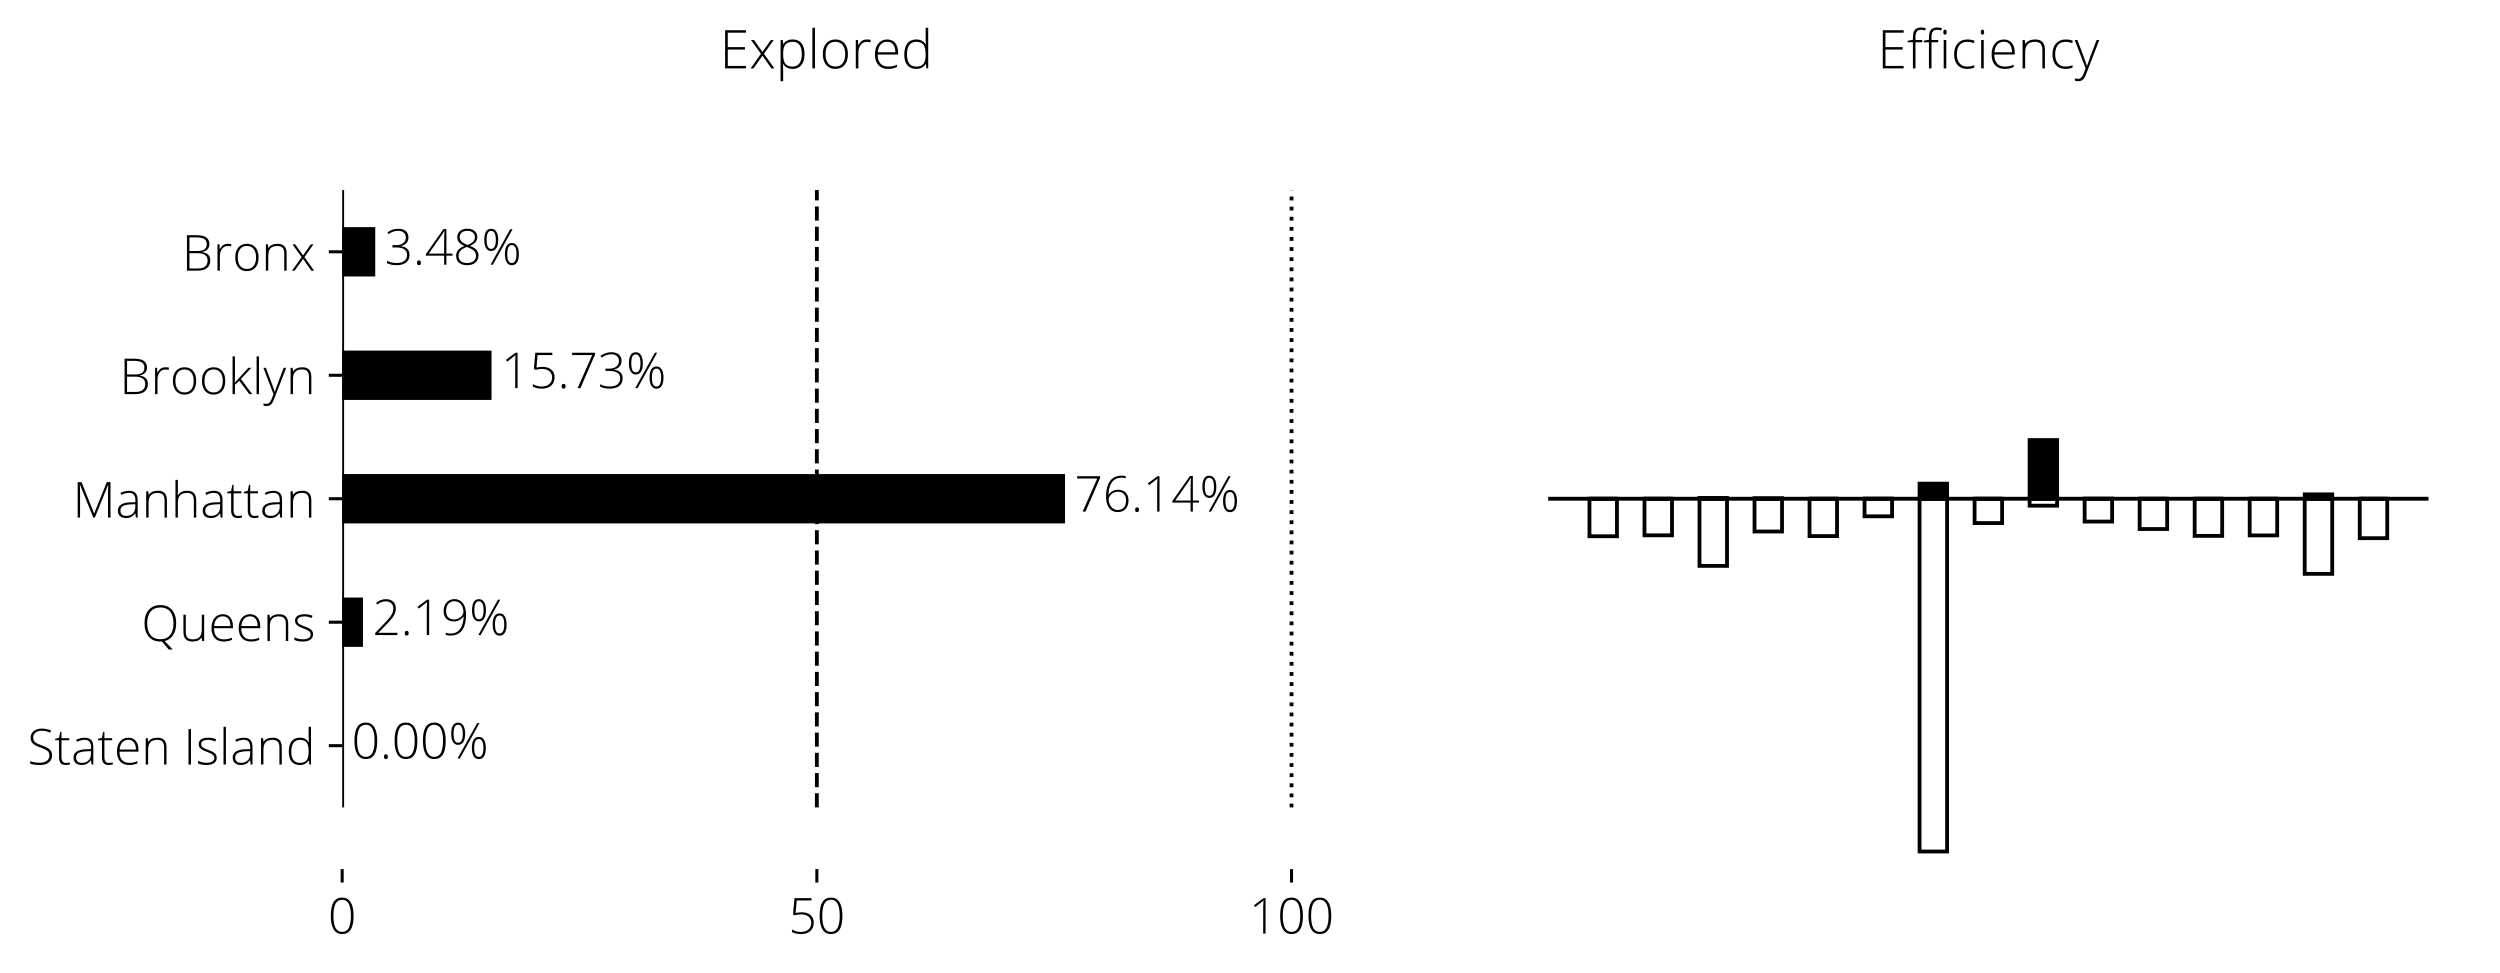
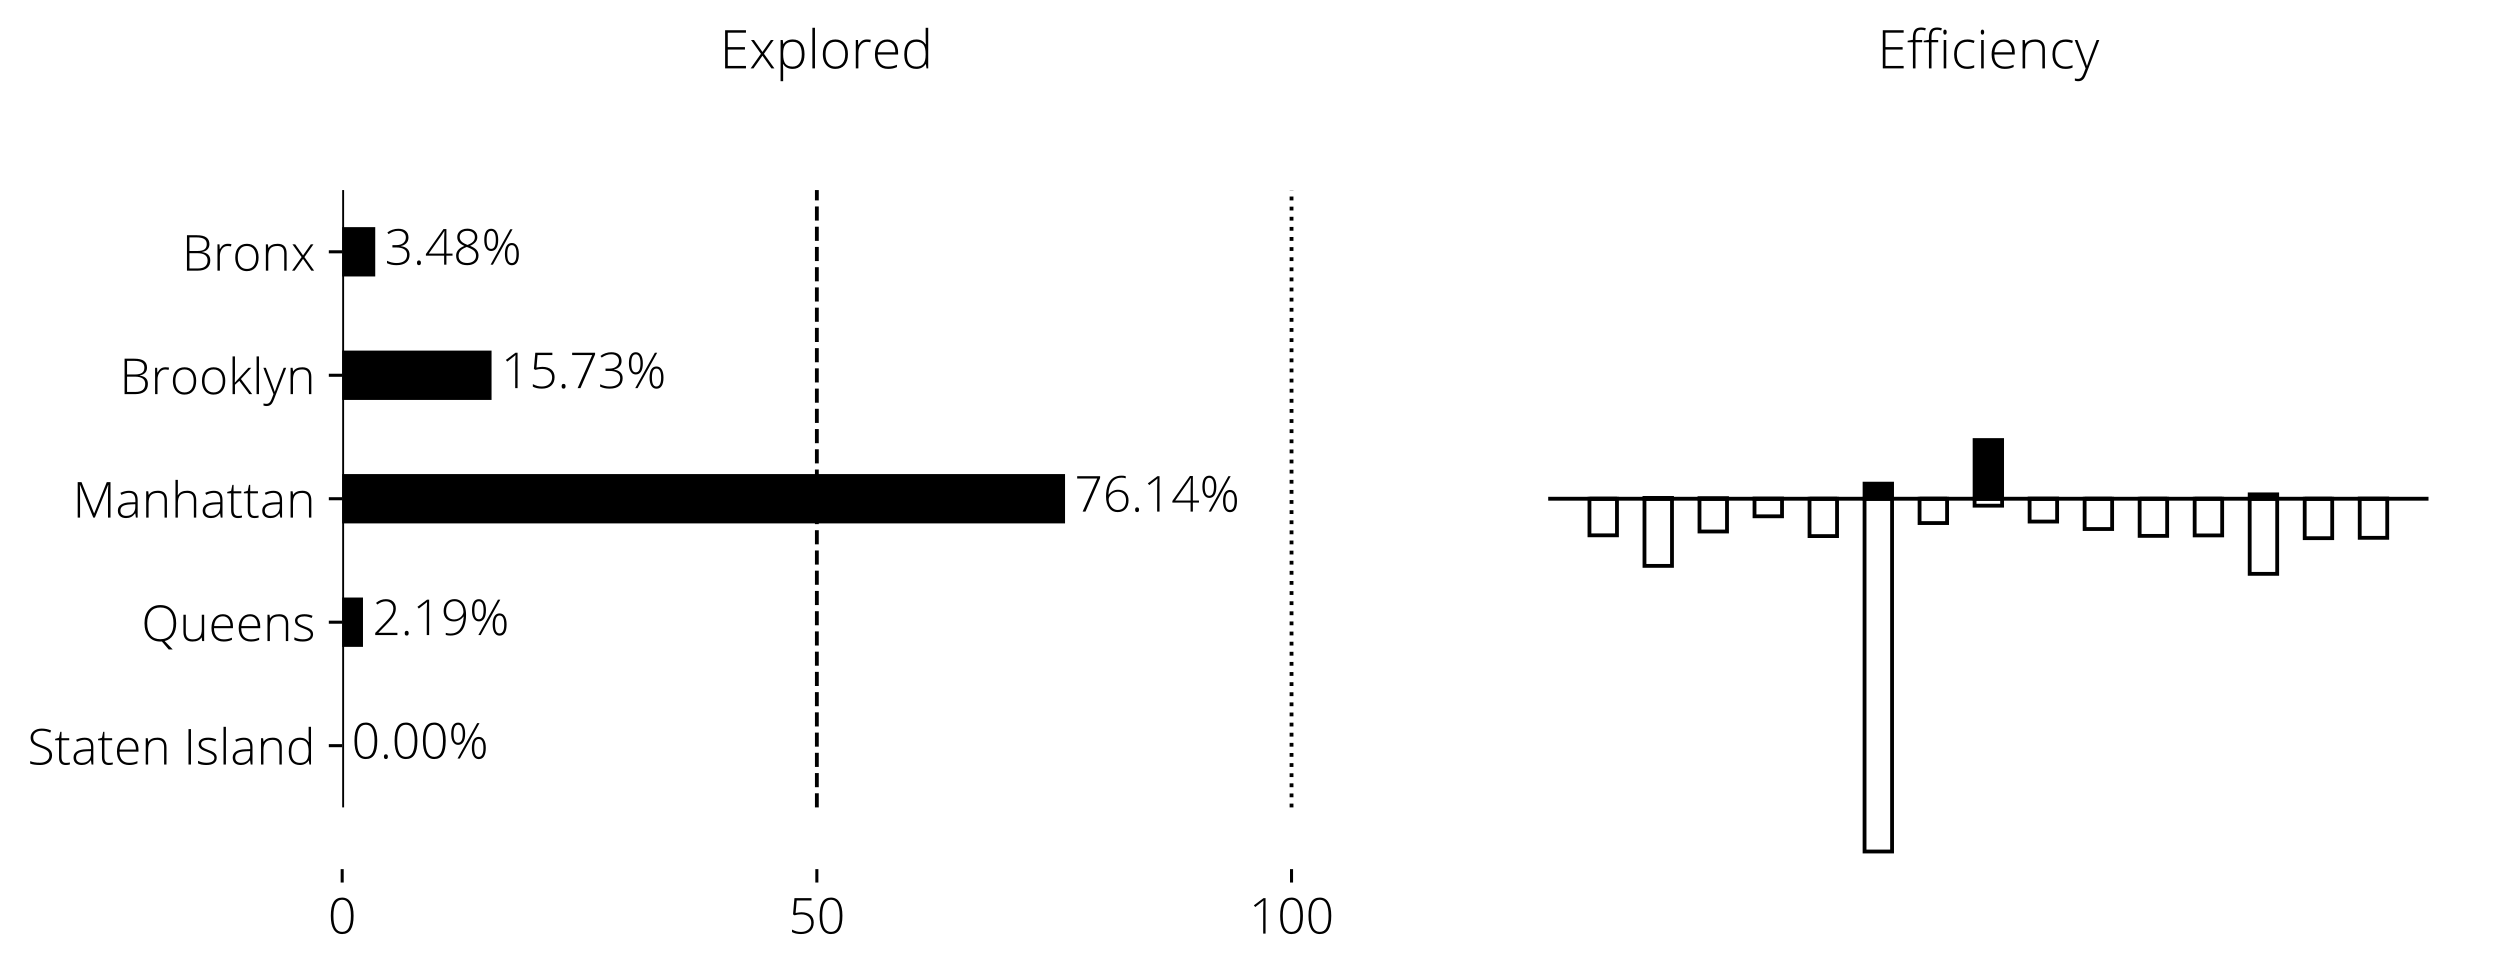
<svg xmlns="http://www.w3.org/2000/svg" xmlns:xlink="http://www.w3.org/1999/xlink" width="654.828pt" height="254.856pt" viewBox="0 0 654.828 254.856" version="1.1">
  <defs>
    <style type="text/css">*{stroke-linejoin: round; stroke-linecap: butt}</style>
  </defs>
  <g id="figure_1">
    <g id="patch_1">
      <path d="M 0 254.856  L 654.828 254.856  L 654.828 0  L 0 0  z " style="fill: #ffffff" />
    </g>
    <g id="axes_1">
      <g id="patch_2">
        <path d="M 89.628 227.654  L 343.265 227.654  L 343.265 33.614  L 89.628 33.614  L 89.628 227.654  z " style="fill: none" />
      </g>
      <g id="patch_3">
-         <path d="M 89.628 201.782  L 89.628 201.782  L 89.628 188.846  L 89.628 188.846  z " clip-path="url(#pdd2a0e13ee)" />
+         <path d="M 89.628 201.782  L 89.628 201.782  L 89.628 188.846  L 89.628 188.846  z " clip-path="url(#pf5f716c4a9)" />
      </g>
      <g id="patch_4">
-         <path d="M 89.628 169.442  L 95.077 169.442  L 95.077 156.506  L 89.628 156.506  z " clip-path="url(#pdd2a0e13ee)" />
+         <path d="M 89.628 169.442  L 95.077 169.442  L 95.077 156.506  L 89.628 156.506  z " clip-path="url(#pf5f716c4a9)" />
      </g>
      <g id="patch_5">
-         <path d="M 89.628 137.102  L 278.967 137.102  L 278.967 124.166  L 89.628 124.166  z " clip-path="url(#pdd2a0e13ee)" />
+         <path d="M 89.628 137.102  L 278.967 137.102  L 278.967 124.166  L 89.628 124.166  z " clip-path="url(#pf5f716c4a9)" />
      </g>
      <g id="patch_6">
-         <path d="M 89.628 104.762  L 128.753 104.762  L 128.753 91.826  L 89.628 91.826  z " clip-path="url(#pdd2a0e13ee)" />
+         <path d="M 89.628 104.762  L 128.753 104.762  L 128.753 91.826  L 89.628 91.826  z " clip-path="url(#pf5f716c4a9)" />
      </g>
      <g id="patch_7">
-         <path d="M 89.628 72.422  L 98.287 72.422  L 98.287 59.486  L 89.628 59.486  z " clip-path="url(#pdd2a0e13ee)" />
+         <path d="M 89.628 72.422  L 98.287 72.422  L 98.287 59.486  L 89.628 59.486  z " clip-path="url(#pf5f716c4a9)" />
      </g>
      <g id="matplotlib.axis_1">
        <g id="xtick_1">
          <g id="line2d_1">
            <defs>
-               <path id="m242993a0f2" d="M 0 0  L 0 3.5  " style="stroke: #000000; stroke-width: 0.8" />
+               <path id="md95abdd6ec" d="M 0 0  L 0 3.5  " style="stroke: #000000; stroke-width: 0.8" />
            </defs>
            <g>
-               <use xlink:href="#m242993a0f2" x="89.628" y="227.654" style="stroke: #000000; stroke-width: 0.8" />
+               <use xlink:href="#md95abdd6ec" x="89.628" y="227.654" style="stroke: #000000; stroke-width: 0.8" />
            </g>
          </g>
          <g id="text_1">
            <g transform="translate(85.91836 244.5322) scale(0.13 -0.13)">
              <defs>
                <path id="OpenSans-Light-30" d="M 3297 2297  Q 3297 1094 2930 515  Q 2563 -63 1819 -63  Q 1103 -63 731 532  Q 359 1128 359 2297  Q 359 3491 720 4066  Q 1081 4641 1819 4641  Q 2541 4641 2919 4045  Q 3297 3450 3297 2297  z M 697 2297  Q 697 1234 975 726  Q 1253 219 1819 219  Q 2409 219 2679 744  Q 2950 1269 2950 2297  Q 2950 3309 2679 3834  Q 2409 4359 1819 4359  Q 1228 4359 962 3834  Q 697 3309 697 2297  z " transform="scale(0.015625)" />
              </defs>
              <use xlink:href="#OpenSans-Light-30" />
            </g>
          </g>
        </g>
        <g id="xtick_2">
          <g id="line2d_2">
            <g>
-               <use xlink:href="#m242993a0f2" x="213.96" y="227.654" style="stroke: #000000; stroke-width: 0.8" />
+               <use xlink:href="#md95abdd6ec" x="213.96" y="227.654" style="stroke: #000000; stroke-width: 0.8" />
            </g>
          </g>
          <g id="text_2">
            <g transform="translate(206.5398 244.5322) scale(0.13 -0.13)">
              <defs>
                <path id="OpenSans-Light-35" d="M 1678 2747  Q 2409 2747 2829 2394  Q 3250 2041 3250 1422  Q 3250 719 2812 328  Q 2375 -63 1606 -63  Q 1266 -63 959 4  Q 653 72 447 197  L 447 519  Q 784 347 1046 280  Q 1309 213 1606 213  Q 2206 213 2568 530  Q 2931 847 2931 1388  Q 2931 1897 2578 2187  Q 2225 2478 1619 2478  Q 1213 2478 769 2356  L 581 2478  L 763 4569  L 2963 4569  L 2963 4269  L 1056 4269  L 916 2656  Q 1403 2747 1678 2747  z " transform="scale(0.015625)" />
              </defs>
              <use xlink:href="#OpenSans-Light-35" />
              <use xlink:href="#OpenSans-Light-30" x="57.08" />
            </g>
          </g>
        </g>
        <g id="xtick_3">
          <g id="line2d_3">
            <g>
-               <use xlink:href="#m242993a0f2" x="338.292" y="227.654" style="stroke: #000000; stroke-width: 0.8" />
+               <use xlink:href="#md95abdd6ec" x="338.292" y="227.654" style="stroke: #000000; stroke-width: 0.8" />
            </g>
          </g>
          <g id="text_3">
            <g transform="translate(327.1613 244.5322) scale(0.13 -0.13)">
              <defs>
                <path id="OpenSans-Light-31" d="M 2131 0  L 1825 0  L 1825 3328  Q 1825 3781 1863 4269  Q 1816 4222 1766 4178  Q 1716 4134 800 3419  L 622 3641  L 1863 4569  L 2131 4569  L 2131 0  z " transform="scale(0.015625)" />
              </defs>
              <use xlink:href="#OpenSans-Light-31" />
              <use xlink:href="#OpenSans-Light-30" x="57.08" />
              <use xlink:href="#OpenSans-Light-30" x="114.16" />
            </g>
          </g>
        </g>
      </g>
      <g id="matplotlib.axis_2">
        <g id="ytick_1">
          <g id="line2d_4">
            <defs>
-               <path id="m51219af7b9" d="M 0 0  L -3.5 0  " style="stroke: #000000; stroke-width: 0.8" />
+               <path id="m8e9999bc84" d="M 0 0  L -3.5 0  " style="stroke: #000000; stroke-width: 0.8" />
            </defs>
            <g>
-               <use xlink:href="#m51219af7b9" x="89.628" y="195.314" style="stroke: #000000; stroke-width: 0.8" />
+               <use xlink:href="#m8e9999bc84" x="89.628" y="195.314" style="stroke: #000000; stroke-width: 0.8" />
            </g>
          </g>
          <g id="text_4">
            <g transform="translate(7.2 200.2532) scale(0.13 -0.13)">
              <defs>
                <path id="OpenSans-Light-53" d="M 3169 1178  Q 3169 606 2748 271  Q 2328 -63 1631 -63  Q 794 -63 347 122  L 347 441  Q 841 231 1606 231  Q 2169 231 2498 489  Q 2828 747 2828 1166  Q 2828 1425 2718 1595  Q 2609 1766 2362 1906  Q 2116 2047 1638 2209  Q 938 2450 670 2729  Q 403 3009 403 3475  Q 403 3988 804 4311  Q 1206 4634 1838 4634  Q 2481 4634 3047 4391  L 2931 4116  Q 2363 4353 1844 4353  Q 1338 4353 1038 4118  Q 738 3884 738 3481  Q 738 3228 830 3065  Q 922 2903 1131 2773  Q 1341 2644 1850 2463  Q 2384 2278 2653 2104  Q 2922 1931 3045 1711  Q 3169 1491 3169 1178  z " transform="scale(0.015625)" />
                <path id="OpenSans-Light-74" d="M 1466 213  Q 1759 213 1978 263  L 1978 13  Q 1753 -63 1459 -63  Q 1009 -63 795 178  Q 581 419 581 934  L 581 3128  L 78 3128  L 78 3309  L 581 3450  L 738 4219  L 897 4219  L 897 3397  L 1894 3397  L 1894 3128  L 897 3128  L 897 978  Q 897 588 1034 400  Q 1172 213 1466 213  z " transform="scale(0.015625)" />
                <path id="OpenSans-Light-61" d="M 2631 0  L 2553 538  L 2528 538  Q 2272 209 2001 73  Q 1731 -63 1363 -63  Q 863 -63 584 193  Q 306 450 306 903  Q 306 1400 720 1675  Q 1134 1950 1919 1966  L 2566 1984  L 2566 2209  Q 2566 2694 2369 2941  Q 2172 3188 1734 3188  Q 1263 3188 756 2925  L 641 3194  Q 1200 3456 1747 3456  Q 2306 3456 2582 3165  Q 2859 2875 2859 2259  L 2859 0  L 2631 0  z M 1381 219  Q 1925 219 2239 530  Q 2553 841 2553 1394  L 2553 1728  L 1959 1703  Q 1244 1669 939 1480  Q 634 1291 634 891  Q 634 572 829 395  Q 1025 219 1381 219  z " transform="scale(0.015625)" />
                <path id="OpenSans-Light-65" d="M 1941 -63  Q 1200 -63 786 393  Q 372 850 372 1672  Q 372 2484 772 2973  Q 1172 3463 1850 3463  Q 2450 3463 2797 3044  Q 3144 2625 3144 1906  L 3144 1656  L 697 1656  Q 703 956 1023 587  Q 1344 219 1941 219  Q 2231 219 2451 259  Q 2672 300 3009 434  L 3009 153  Q 2722 28 2478 -17  Q 2234 -63 1941 -63  z M 1850 3188  Q 1359 3188 1062 2864  Q 766 2541 716 1931  L 2816 1931  Q 2816 2522 2559 2855  Q 2303 3188 1850 3188  z " transform="scale(0.015625)" />
                <path id="OpenSans-Light-6e" d="M 2938 0  L 2938 2203  Q 2938 2716 2722 2948  Q 2506 3181 2053 3181  Q 1444 3181 1161 2873  Q 878 2566 878 1875  L 878 0  L 569 0  L 569 3397  L 831 3397  L 891 2931  L 909 2931  Q 1241 3463 2088 3463  Q 3244 3463 3244 2222  L 3244 0  L 2938 0  z " transform="scale(0.015625)" />
                <path id="OpenSans-Light-20" transform="scale(0.015625)" />
                <path id="OpenSans-Light-49" d="M 647 0  L 647 4569  L 966 4569  L 966 0  L 647 0  z " transform="scale(0.015625)" />
                <path id="OpenSans-Light-73" d="M 2675 884  Q 2675 428 2328 182  Q 1981 -63 1344 -63  Q 663 -63 263 147  L 263 481  Q 775 225 1344 225  Q 1847 225 2108 392  Q 2369 559 2369 838  Q 2369 1094 2161 1269  Q 1953 1444 1478 1613  Q 969 1797 762 1930  Q 556 2063 451 2230  Q 347 2397 347 2638  Q 347 3019 667 3241  Q 988 3463 1563 3463  Q 2113 3463 2606 3256  L 2491 2975  Q 1991 3181 1563 3181  Q 1147 3181 903 3043  Q 659 2906 659 2663  Q 659 2397 848 2237  Q 1038 2078 1588 1881  Q 2047 1716 2256 1583  Q 2466 1450 2570 1281  Q 2675 1113 2675 884  z " transform="scale(0.015625)" />
                <path id="OpenSans-Light-6c" d="M 878 0  L 569 0  L 569 4863  L 878 4863  L 878 0  z " transform="scale(0.015625)" />
                <path id="OpenSans-Light-64" d="M 1813 3463  Q 2181 3463 2450 3328  Q 2719 3194 2931 2869  L 2950 2869  Q 2931 3263 2931 3641  L 2931 4863  L 3238 4863  L 3238 0  L 3034 0  L 2956 519  L 2931 519  Q 2544 -63 1819 -63  Q 1116 -63 744 375  Q 372 813 372 1650  Q 372 2531 740 2997  Q 1109 3463 1813 3463  z M 1813 3181  Q 1256 3181 976 2790  Q 697 2400 697 1656  Q 697 213 1819 213  Q 2394 213 2662 547  Q 2931 881 2931 1650  L 2931 1703  Q 2931 2491 2667 2836  Q 2403 3181 1813 3181  z " transform="scale(0.015625)" />
              </defs>
              <use xlink:href="#OpenSans-Light-53" />
              <use xlink:href="#OpenSans-Light-74" x="54.492" />
              <use xlink:href="#OpenSans-Light-61" x="87.988" />
              <use xlink:href="#OpenSans-Light-74" x="140.967" />
              <use xlink:href="#OpenSans-Light-65" x="174.463" />
              <use xlink:href="#OpenSans-Light-6e" x="229.346" />
              <use xlink:href="#OpenSans-Light-20" x="288.33" />
              <use xlink:href="#OpenSans-Light-49" x="314.307" />
              <use xlink:href="#OpenSans-Light-73" x="339.502" />
              <use xlink:href="#OpenSans-Light-6c" x="386.084" />
              <use xlink:href="#OpenSans-Light-61" x="408.691" />
              <use xlink:href="#OpenSans-Light-6e" x="461.67" />
              <use xlink:href="#OpenSans-Light-64" x="520.654" />
            </g>
          </g>
        </g>
        <g id="ytick_2">
          <g id="line2d_5">
            <g>
-               <use xlink:href="#m51219af7b9" x="89.628" y="162.974" style="stroke: #000000; stroke-width: 0.8" />
+               <use xlink:href="#m8e9999bc84" x="89.628" y="162.974" style="stroke: #000000; stroke-width: 0.8" />
            </g>
          </g>
          <g id="text_5">
            <g transform="translate(37.03094 167.9132) scale(0.13 -0.13)">
              <defs>
                <path id="OpenSans-Light-51" d="M 4488 2291  Q 4488 1372 4094 770  Q 3700 169 3003 0  L 4044 -1088  L 3525 -1088  L 2644 -56  L 2541 -63  L 2444 -63  Q 1491 -63 947 570  Q 403 1203 403 2297  Q 403 3388 951 4014  Q 1500 4641 2450 4641  Q 3406 4641 3947 4011  Q 4488 3381 4488 2291  z M 750 2291  Q 750 1309 1187 773  Q 1625 238 2444 238  Q 3269 238 3705 769  Q 4141 1300 4141 2291  Q 4141 3278 3705 3804  Q 3269 4331 2450 4331  Q 1634 4331 1192 3800  Q 750 3269 750 2291  z " transform="scale(0.015625)" />
                <path id="OpenSans-Light-75" d="M 838 3397  L 838 1197  Q 838 684 1053 451  Q 1269 219 1722 219  Q 2328 219 2614 525  Q 2900 831 2900 1522  L 2900 3397  L 3206 3397  L 3206 0  L 2944 0  L 2888 469  L 2869 469  Q 2538 -63 1691 -63  Q 531 -63 531 1178  L 531 3397  L 838 3397  z " transform="scale(0.015625)" />
              </defs>
              <use xlink:href="#OpenSans-Light-51" />
              <use xlink:href="#OpenSans-Light-75" x="76.416" />
              <use xlink:href="#OpenSans-Light-65" x="135.4" />
              <use xlink:href="#OpenSans-Light-65" x="190.283" />
              <use xlink:href="#OpenSans-Light-6e" x="245.166" />
              <use xlink:href="#OpenSans-Light-73" x="304.15" />
            </g>
          </g>
        </g>
        <g id="ytick_3">
          <g id="line2d_6">
            <g>
-               <use xlink:href="#m51219af7b9" x="89.628" y="130.634" style="stroke: #000000; stroke-width: 0.8" />
+               <use xlink:href="#m8e9999bc84" x="89.628" y="130.634" style="stroke: #000000; stroke-width: 0.8" />
            </g>
          </g>
          <g id="text_6">
            <g transform="translate(19.03406 135.5732) scale(0.13 -0.13)">
              <defs>
                <path id="OpenSans-Light-4d" d="M 2656 0  L 953 4219  L 928 4219  Q 953 3831 953 3425  L 953 0  L 647 0  L 647 4569  L 1141 4569  L 2759 550  L 2778 550  L 4397 4569  L 4878 4569  L 4878 0  L 4556 0  L 4556 3463  Q 4556 3825 4594 4213  L 4569 4213  L 2859 0  L 2656 0  z " transform="scale(0.015625)" />
                <path id="OpenSans-Light-68" d="M 2938 0  L 2938 2203  Q 2938 2716 2722 2948  Q 2506 3181 2053 3181  Q 1444 3181 1161 2873  Q 878 2566 878 1875  L 878 0  L 569 0  L 569 4863  L 878 4863  L 878 3316  L 863 2881  L 884 2881  Q 1075 3188 1365 3325  Q 1656 3463 2088 3463  Q 3244 3463 3244 2222  L 3244 0  L 2938 0  z " transform="scale(0.015625)" />
              </defs>
              <use xlink:href="#OpenSans-Light-4d" />
              <use xlink:href="#OpenSans-Light-61" x="86.279" />
              <use xlink:href="#OpenSans-Light-6e" x="139.258" />
              <use xlink:href="#OpenSans-Light-68" x="198.242" />
              <use xlink:href="#OpenSans-Light-61" x="257.227" />
              <use xlink:href="#OpenSans-Light-74" x="310.205" />
              <use xlink:href="#OpenSans-Light-74" x="343.701" />
              <use xlink:href="#OpenSans-Light-61" x="377.197" />
              <use xlink:href="#OpenSans-Light-6e" x="430.176" />
            </g>
          </g>
        </g>
        <g id="ytick_4">
          <g id="line2d_7">
            <g>
-               <use xlink:href="#m51219af7b9" x="89.628" y="98.294" style="stroke: #000000; stroke-width: 0.8" />
+               <use xlink:href="#m8e9999bc84" x="89.628" y="98.294" style="stroke: #000000; stroke-width: 0.8" />
            </g>
          </g>
          <g id="text_7">
            <g transform="translate(31.31703 103.2332) scale(0.13 -0.13)">
              <defs>
                <path id="OpenSans-Light-42" d="M 647 4569  L 1900 4569  Q 2747 4569 3144 4281  Q 3541 3994 3541 3413  Q 3541 3016 3298 2752  Q 3056 2488 2591 2413  L 2591 2394  Q 3138 2313 3395 2048  Q 3653 1784 3653 1313  Q 3653 681 3234 340  Q 2816 0 2047 0  L 647 0  L 647 4569  z M 966 2534  L 1972 2534  Q 2616 2534 2908 2748  Q 3200 2963 3200 3419  Q 3200 3875 2870 4081  Q 2541 4288 1888 4288  L 966 4288  L 966 2534  z M 966 2253  L 966 281  L 2041 281  Q 3309 281 3309 1313  Q 3309 2253 1972 2253  L 966 2253  z " transform="scale(0.015625)" />
                <path id="OpenSans-Light-72" d="M 1906 3463  Q 2122 3463 2369 3419  L 2309 3122  Q 2097 3175 1869 3175  Q 1434 3175 1156 2806  Q 878 2438 878 1875  L 878 0  L 569 0  L 569 3397  L 831 3397  L 863 2784  L 884 2784  Q 1094 3159 1331 3311  Q 1569 3463 1906 3463  z " transform="scale(0.015625)" />
                <path id="OpenSans-Light-6f" d="M 3378 1703  Q 3378 872 2975 404  Q 2572 -63 1863 -63  Q 1416 -63 1075 153  Q 734 369 553 772  Q 372 1175 372 1703  Q 372 2534 775 2998  Q 1178 3463 1881 3463  Q 2581 3463 2979 2992  Q 3378 2522 3378 1703  z M 697 1703  Q 697 1003 1005 611  Q 1313 219 1875 219  Q 2438 219 2745 611  Q 3053 1003 3053 1703  Q 3053 2406 2742 2793  Q 2431 3181 1869 3181  Q 1306 3181 1001 2795  Q 697 2409 697 1703  z " transform="scale(0.015625)" />
                <path id="OpenSans-Light-6b" d="M 872 1491  L 2606 3397  L 2981 3397  L 1644 1947  L 3097 0  L 2725 0  L 1434 1716  L 878 1209  L 878 0  L 569 0  L 569 4863  L 878 4863  L 878 2425  L 856 1491  L 872 1491  z " transform="scale(0.015625)" />
                <path id="OpenSans-Light-79" d="M 0 3397  L 319 3397  L 1038 1491  Q 1366 613 1453 306  L 1472 306  Q 1603 709 1900 1509  L 2619 3397  L 2938 3397  L 1416 -550  Q 1231 -1031 1106 -1200  Q 981 -1369 814 -1453  Q 647 -1538 409 -1538  Q 231 -1538 13 -1472  L 13 -1203  Q 194 -1253 403 -1253  Q 563 -1253 684 -1178  Q 806 -1103 904 -945  Q 1003 -788 1133 -445  Q 1263 -103 1300 0  L 0 3397  z " transform="scale(0.015625)" />
              </defs>
              <use xlink:href="#OpenSans-Light-42" />
              <use xlink:href="#OpenSans-Light-72" x="62.695" />
              <use xlink:href="#OpenSans-Light-6f" x="101.611" />
              <use xlink:href="#OpenSans-Light-6f" x="160.205" />
              <use xlink:href="#OpenSans-Light-6b" x="218.799" />
              <use xlink:href="#OpenSans-Light-6c" x="267.188" />
              <use xlink:href="#OpenSans-Light-79" x="289.795" />
              <use xlink:href="#OpenSans-Light-6e" x="335.693" />
            </g>
          </g>
        </g>
        <g id="ytick_5">
          <g id="line2d_8">
            <g>
-               <use xlink:href="#m51219af7b9" x="89.628" y="65.954" style="stroke: #000000; stroke-width: 0.8" />
+               <use xlink:href="#m8e9999bc84" x="89.628" y="65.954" style="stroke: #000000; stroke-width: 0.8" />
            </g>
          </g>
          <g id="text_8">
            <g transform="translate(47.65641 70.89317) scale(0.13 -0.13)">
              <defs>
                <path id="OpenSans-Light-78" d="M 1403 1747  L 219 3397  L 575 3397  L 1588 1966  L 2591 3397  L 2931 3397  L 1766 1747  L 3016 0  L 2656 0  L 1588 1516  L 513 0  L 172 0  L 1403 1747  z " transform="scale(0.015625)" />
              </defs>
              <use xlink:href="#OpenSans-Light-42" />
              <use xlink:href="#OpenSans-Light-72" x="62.695" />
              <use xlink:href="#OpenSans-Light-6f" x="101.611" />
              <use xlink:href="#OpenSans-Light-6e" x="160.205" />
              <use xlink:href="#OpenSans-Light-78" x="219.189" />
            </g>
          </g>
        </g>
      </g>
      <g id="LineCollection_1">
-         <path d="M 89.628 211.484  L 89.628 49.784  " clip-path="url(#pdd2a0e13ee)" style="fill: none; stroke: #000000" />
+         <path d="M 89.628 211.484  L 89.628 49.784  " clip-path="url(#pf5f716c4a9)" style="fill: none; stroke: #000000" />
      </g>
      <g id="LineCollection_2">
-         <path d="M 213.96 211.484  L 213.96 49.784  " clip-path="url(#pdd2a0e13ee)" style="fill: none; stroke-dasharray: 3.7,1.6; stroke-dashoffset: 0; stroke: #000000" />
+         <path d="M 213.96 211.484  L 213.96 49.784  " clip-path="url(#pf5f716c4a9)" style="fill: none; stroke-dasharray: 3.7,1.6; stroke-dashoffset: 0; stroke: #000000" />
      </g>
      <g id="LineCollection_3">
-         <path d="M 338.292 211.484  L 338.292 49.784  " clip-path="url(#pdd2a0e13ee)" style="fill: none; stroke-dasharray: 1,1.65; stroke-dashoffset: 0; stroke: #000000" />
+         <path d="M 338.292 211.484  L 338.292 49.784  " clip-path="url(#pf5f716c4a9)" style="fill: none; stroke-dasharray: 1,1.65; stroke-dashoffset: 0; stroke: #000000" />
      </g>
      <g id="text_9">
        <g transform="translate(92.11507 198.6911) scale(0.13 -0.13)">
          <defs>
            <path id="OpenSans-Light-2e" d="M 506 244  Q 506 550 756 550  Q 1013 550 1013 244  Q 1013 -63 756 -63  Q 506 -63 506 244  z " transform="scale(0.015625)" />
            <path id="OpenSans-Light-25" d="M 659 3206  Q 659 2625 800 2333  Q 941 2041 1241 2041  Q 1844 2041 1844 3206  Q 1844 3781 1689 4070  Q 1534 4359 1241 4359  Q 941 4359 800 4070  Q 659 3781 659 3206  z M 2150 3206  Q 2150 2500 1915 2133  Q 1681 1766 1241 1766  Q 825 1766 589 2142  Q 353 2519 353 3206  Q 353 3903 578 4268  Q 803 4634 1241 4634  Q 1675 4634 1912 4257  Q 2150 3881 2150 3206  z M 3322 1369  Q 3322 791 3462 502  Q 3603 213 3903 213  Q 4506 213 4506 1369  Q 4506 2522 3903 2522  Q 3603 2522 3462 2236  Q 3322 1950 3322 1369  z M 4813 1369  Q 4813 663 4581 295  Q 4350 -72 3909 -72  Q 3484 -72 3250 308  Q 3016 688 3016 1369  Q 3016 2072 3245 2434  Q 3475 2797 3909 2797  Q 4338 2797 4575 2422  Q 4813 2047 4813 1369  z M 4000 4569  L 1466 0  L 1166 0  L 3700 4569  L 4000 4569  z " transform="scale(0.015625)" />
          </defs>
          <use xlink:href="#OpenSans-Light-30" />
          <use xlink:href="#OpenSans-Light-2e" x="57.08" />
          <use xlink:href="#OpenSans-Light-30" x="80.859" />
          <use xlink:href="#OpenSans-Light-30" x="137.939" />
          <use xlink:href="#OpenSans-Light-25" x="195.02" />
        </g>
      </g>
      <g id="text_10">
        <g transform="translate(97.5641 166.3511) scale(0.13 -0.13)">
          <defs>
            <path id="OpenSans-Light-32" d="M 3213 0  L 353 0  L 353 275  L 1569 1544  Q 2081 2075 2287 2356  Q 2494 2638 2591 2894  Q 2688 3150 2688 3431  Q 2688 3841 2419 4097  Q 2150 4353 1722 4353  Q 1150 4353 628 3938  L 459 4153  Q 1031 4634 1728 4634  Q 2325 4634 2667 4315  Q 3009 3997 3009 3438  Q 3009 2984 2779 2561  Q 2550 2138 1941 1516  L 769 313  L 769 300  L 3213 300  L 3213 0  z " transform="scale(0.015625)" />
            <path id="OpenSans-Light-39" d="M 3238 2631  Q 3238 1731 3002 1125  Q 2766 519 2314 228  Q 1863 -63 1222 -63  Q 897 -63 622 19  L 622 288  Q 756 244 945 220  Q 1134 197 1234 197  Q 2006 197 2443 755  Q 2881 1313 2931 2381  L 2894 2381  Q 2666 2081 2350 1920  Q 2034 1759 1691 1759  Q 1056 1759 701 2109  Q 347 2459 347 3103  Q 347 3791 736 4216  Q 1125 4641 1747 4641  Q 2197 4641 2534 4405  Q 2872 4169 3055 3712  Q 3238 3256 3238 2631  z M 1747 4366  Q 1253 4366 959 4033  Q 666 3700 666 3122  Q 666 2578 937 2297  Q 1209 2016 1716 2016  Q 2031 2016 2304 2156  Q 2578 2297 2739 2530  Q 2900 2763 2900 3003  Q 2900 3369 2754 3687  Q 2609 4006 2348 4186  Q 2088 4366 1747 4366  z " transform="scale(0.015625)" />
          </defs>
          <use xlink:href="#OpenSans-Light-32" />
          <use xlink:href="#OpenSans-Light-2e" x="57.08" />
          <use xlink:href="#OpenSans-Light-31" x="80.859" />
          <use xlink:href="#OpenSans-Light-39" x="137.939" />
          <use xlink:href="#OpenSans-Light-25" x="195.02" />
        </g>
      </g>
      <g id="text_11">
        <g transform="translate(281.4537 134.0111) scale(0.13 -0.13)">
          <defs>
            <path id="OpenSans-Light-37" d="M 1044 0  L 2925 4269  L 341 4269  L 341 4569  L 3297 4569  L 3297 4341  L 1409 0  L 1044 0  z " transform="scale(0.015625)" />
            <path id="OpenSans-Light-36" d="M 409 1947  Q 409 2838 651 3445  Q 894 4053 1339 4347  Q 1784 4641 2413 4641  Q 2706 4641 2950 4569  L 2950 4294  Q 2722 4378 2400 4378  Q 1628 4378 1198 3822  Q 769 3266 716 2203  L 756 2203  Q 994 2509 1300 2665  Q 1606 2822 1947 2822  Q 2588 2822 2948 2456  Q 3309 2091 3309 1447  Q 3309 747 2929 342  Q 2550 -63 1906 -63  Q 1213 -63 811 467  Q 409 997 409 1947  z M 1906 213  Q 2419 213 2703 534  Q 2988 856 2988 1453  Q 2988 1978 2706 2272  Q 2425 2566 1941 2566  Q 1622 2566 1348 2425  Q 1075 2284 912 2051  Q 750 1819 750 1575  Q 750 1228 904 908  Q 1059 588 1323 400  Q 1588 213 1906 213  z " transform="scale(0.015625)" />
            <path id="OpenSans-Light-34" d="M 3566 1166  L 2778 1166  L 2778 0  L 2484 0  L 2484 1166  L 134 1166  L 134 1375  L 2400 4594  L 2778 4594  L 2778 1434  L 3566 1434  L 3566 1166  z M 2484 1434  L 2484 2741  Q 2484 3684 2528 4325  L 2503 4325  Q 2441 4209 2119 3738  L 506 1434  L 2484 1434  z " transform="scale(0.015625)" />
          </defs>
          <use xlink:href="#OpenSans-Light-37" />
          <use xlink:href="#OpenSans-Light-36" x="57.08" />
          <use xlink:href="#OpenSans-Light-2e" x="114.16" />
          <use xlink:href="#OpenSans-Light-31" x="137.939" />
          <use xlink:href="#OpenSans-Light-34" x="195.02" />
          <use xlink:href="#OpenSans-Light-25" x="252.1" />
        </g>
      </g>
      <g id="text_12">
        <g transform="translate(131.2399 101.6711) scale(0.13 -0.13)">
          <defs>
            <path id="OpenSans-Light-33" d="M 3059 3494  Q 3059 3069 2792 2778  Q 2525 2488 2075 2406  L 2075 2388  Q 2625 2319 2912 2037  Q 3200 1756 3200 1281  Q 3200 641 2764 289  Q 2328 -63 1509 -63  Q 813 -63 294 197  L 294 506  Q 556 369 882 291  Q 1209 213 1497 213  Q 2188 213 2534 492  Q 2881 772 2881 1281  Q 2881 1734 2526 1978  Q 2172 2222 1484 2222  L 991 2222  L 991 2522  L 1491 2522  Q 2059 2522 2392 2792  Q 2725 3063 2725 3525  Q 2725 3906 2454 4136  Q 2184 4366 1747 4366  Q 1406 4366 1125 4270  Q 844 4175 494 3944  L 341 4153  Q 606 4375 981 4504  Q 1356 4634 1741 4634  Q 2372 4634 2715 4336  Q 3059 4038 3059 3494  z " transform="scale(0.015625)" />
          </defs>
          <use xlink:href="#OpenSans-Light-31" />
          <use xlink:href="#OpenSans-Light-35" x="57.08" />
          <use xlink:href="#OpenSans-Light-2e" x="114.16" />
          <use xlink:href="#OpenSans-Light-37" x="137.939" />
          <use xlink:href="#OpenSans-Light-33" x="195.02" />
          <use xlink:href="#OpenSans-Light-25" x="252.1" />
        </g>
      </g>
      <g id="text_13">
        <g transform="translate(100.7736 69.33114) scale(0.13 -0.13)">
          <defs>
            <path id="OpenSans-Light-38" d="M 1819 4647  Q 2400 4647 2754 4350  Q 3109 4053 3109 3547  Q 3109 3197 2889 2928  Q 2669 2659 2175 2431  Q 2775 2184 3019 1890  Q 3263 1597 3263 1178  Q 3263 613 2867 275  Q 2472 -63 1806 -63  Q 1116 -63 747 253  Q 378 569 378 1172  Q 378 1581 637 1890  Q 897 2200 1441 2419  Q 938 2656 731 2920  Q 525 3184 525 3553  Q 525 3881 690 4129  Q 856 4378 1154 4512  Q 1453 4647 1819 4647  z M 697 1125  Q 697 694 989 456  Q 1281 219 1806 219  Q 2319 219 2631 470  Q 2944 722 2944 1153  Q 2944 1541 2698 1783  Q 2453 2025 1753 2291  Q 1178 2069 937 1800  Q 697 1531 697 1125  z M 1813 4366  Q 1372 4366 1105 4148  Q 838 3931 838 3553  Q 838 3334 936 3167  Q 1034 3000 1220 2864  Q 1406 2728 1844 2547  Q 2353 2744 2575 2981  Q 2797 3219 2797 3553  Q 2797 3928 2533 4147  Q 2269 4366 1813 4366  z " transform="scale(0.015625)" />
          </defs>
          <use xlink:href="#OpenSans-Light-33" />
          <use xlink:href="#OpenSans-Light-2e" x="57.08" />
          <use xlink:href="#OpenSans-Light-34" x="80.859" />
          <use xlink:href="#OpenSans-Light-38" x="137.939" />
          <use xlink:href="#OpenSans-Light-25" x="195.02" />
        </g>
      </g>
      <g id="text_14">
        <g transform="translate(188.5144 17.91219) scale(0.14 -0.14)">
          <defs>
            <path id="OpenSans-Light-45" d="M 3144 0  L 647 0  L 647 4569  L 3144 4569  L 3144 4275  L 966 4275  L 966 2547  L 3022 2547  L 3022 2253  L 966 2253  L 966 294  L 3144 294  L 3144 0  z " transform="scale(0.015625)" />
            <path id="OpenSans-Light-70" d="M 2022 -63  Q 1238 -63 878 525  L 856 525  L 866 263  Q 878 31 878 -244  L 878 -1538  L 569 -1538  L 569 3397  L 831 3397  L 891 2913  L 909 2913  Q 1259 3463 2028 3463  Q 2716 3463 3077 3011  Q 3438 2559 3438 1697  Q 3438 859 3058 398  Q 2678 -63 2022 -63  z M 2016 213  Q 2538 213 2823 600  Q 3109 988 3109 1684  Q 3109 3181 2028 3181  Q 1434 3181 1156 2854  Q 878 2528 878 1791  L 878 1691  Q 878 894 1145 553  Q 1413 213 2016 213  z " transform="scale(0.015625)" />
          </defs>
          <use xlink:href="#OpenSans-Light-45" />
          <use xlink:href="#OpenSans-Light-78" x="55.176" />
          <use xlink:href="#OpenSans-Light-70" x="104.98" />
          <use xlink:href="#OpenSans-Light-6c" x="164.502" />
          <use xlink:href="#OpenSans-Light-6f" x="187.109" />
          <use xlink:href="#OpenSans-Light-72" x="245.703" />
          <use xlink:href="#OpenSans-Light-65" x="284.619" />
          <use xlink:href="#OpenSans-Light-64" x="339.502" />
        </g>
      </g>
    </g>
    <g id="axes_2">
      <g id="patch_8">
-         <path d="M 416.329 130.634  L 423.535 130.634  L 423.535 130.634  L 416.329 130.634  z " clip-path="url(#pb6848ab676)" style="stroke: #000000; stroke-linejoin: miter" />
+         <path d="M 416.329 130.634  L 423.535 130.634  L 423.535 130.634  L 416.329 130.634  z " clip-path="url(#p9aef879ba5)" style="stroke: #000000; stroke-linejoin: miter" />
      </g>
      <g id="patch_9">
-         <path d="M 430.741 130.634  L 437.946 130.634  L 437.946 130.634  L 430.741 130.634  z " clip-path="url(#pb6848ab676)" style="stroke: #000000; stroke-linejoin: miter" />
+         <path d="M 430.741 130.634  L 437.946 130.634  L 437.946 130.42  L 430.741 130.42  z " clip-path="url(#p9aef879ba5)" style="stroke: #000000; stroke-linejoin: miter" />
      </g>
      <g id="patch_10">
-         <path d="M 445.152 130.634  L 452.357 130.634  L 452.357 130.42  L 445.152 130.42  z " clip-path="url(#pb6848ab676)" style="stroke: #000000; stroke-linejoin: miter" />
+         <path d="M 445.152 130.634  L 452.357 130.634  L 452.357 130.503  L 445.152 130.503  z " clip-path="url(#p9aef879ba5)" style="stroke: #000000; stroke-linejoin: miter" />
      </g>
      <g id="patch_11">
-         <path d="M 459.563 130.634  L 466.768 130.634  L 466.768 130.503  L 459.563 130.503  z " clip-path="url(#pb6848ab676)" style="stroke: #000000; stroke-linejoin: miter" />
+         <path d="M 459.563 130.634  L 466.768 130.634  L 466.768 130.624  L 459.563 130.624  z " clip-path="url(#p9aef879ba5)" style="stroke: #000000; stroke-linejoin: miter" />
      </g>
      <g id="patch_12">
-         <path d="M 473.974 130.634  L 481.18 130.634  L 481.18 130.634  L 473.974 130.634  z " clip-path="url(#pb6848ab676)" style="stroke: #000000; stroke-linejoin: miter" />
+         <path d="M 473.974 130.634  L 481.18 130.634  L 481.18 130.634  L 473.974 130.634  z " clip-path="url(#p9aef879ba5)" style="stroke: #000000; stroke-linejoin: miter" />
      </g>
      <g id="patch_13">
-         <path d="M 488.385 130.634  L 495.591 130.634  L 495.591 130.624  L 488.385 130.624  z " clip-path="url(#pb6848ab676)" style="stroke: #000000; stroke-linejoin: miter" />
+         <path d="M 488.385 130.634  L 495.591 130.634  L 495.591 126.684  L 488.385 126.684  z " clip-path="url(#p9aef879ba5)" style="stroke: #000000; stroke-linejoin: miter" />
      </g>
      <g id="patch_14">
-         <path d="M 502.796 130.634  L 510.002 130.634  L 510.002 126.684  L 502.796 126.684  z " clip-path="url(#pb6848ab676)" style="stroke: #000000; stroke-linejoin: miter" />
+         <path d="M 502.796 130.634  L 510.002 130.634  L 510.002 130.634  L 502.796 130.634  z " clip-path="url(#p9aef879ba5)" style="stroke: #000000; stroke-linejoin: miter" />
      </g>
      <g id="patch_15">
-         <path d="M 517.207 130.634  L 524.413 130.634  L 524.413 130.634  L 517.207 130.634  z " clip-path="url(#pb6848ab676)" style="stroke: #000000; stroke-linejoin: miter" />
+         <path d="M 517.207 130.634  L 524.413 130.634  L 524.413 115.263  L 517.207 115.263  z " clip-path="url(#p9aef879ba5)" style="stroke: #000000; stroke-linejoin: miter" />
      </g>
      <g id="patch_16">
-         <path d="M 531.619 130.634  L 538.824 130.634  L 538.824 115.263  L 531.619 115.263  z " clip-path="url(#pb6848ab676)" style="stroke: #000000; stroke-linejoin: miter" />
+         <path d="M 531.619 130.634  L 538.824 130.634  L 538.824 130.625  L 531.619 130.625  z " clip-path="url(#p9aef879ba5)" style="stroke: #000000; stroke-linejoin: miter" />
      </g>
      <g id="patch_17">
-         <path d="M 546.03 130.634  L 553.235 130.634  L 553.235 130.625  L 546.03 130.625  z " clip-path="url(#pb6848ab676)" style="stroke: #000000; stroke-linejoin: miter" />
+         <path d="M 546.03 130.634  L 553.235 130.634  L 553.235 130.634  L 546.03 130.634  z " clip-path="url(#p9aef879ba5)" style="stroke: #000000; stroke-linejoin: miter" />
      </g>
      <g id="patch_18">
-         <path d="M 560.441 130.634  L 567.647 130.634  L 567.647 130.634  L 560.441 130.634  z " clip-path="url(#pb6848ab676)" style="stroke: #000000; stroke-linejoin: miter" />
+         <path d="M 560.441 130.634  L 567.647 130.634  L 567.647 130.634  L 560.441 130.634  z " clip-path="url(#p9aef879ba5)" style="stroke: #000000; stroke-linejoin: miter" />
      </g>
      <g id="patch_19">
-         <path d="M 574.852 130.634  L 582.058 130.634  L 582.058 130.634  L 574.852 130.634  z " clip-path="url(#pb6848ab676)" style="stroke: #000000; stroke-linejoin: miter" />
+         <path d="M 574.852 130.634  L 582.058 130.634  L 582.058 130.634  L 574.852 130.634  z " clip-path="url(#p9aef879ba5)" style="stroke: #000000; stroke-linejoin: miter" />
      </g>
      <g id="patch_20">
-         <path d="M 589.263 130.634  L 596.469 130.634  L 596.469 130.634  L 589.263 130.634  z " clip-path="url(#pb6848ab676)" style="stroke: #000000; stroke-linejoin: miter" />
+         <path d="M 589.263 130.634  L 596.469 130.634  L 596.469 129.489  L 589.263 129.489  z " clip-path="url(#p9aef879ba5)" style="stroke: #000000; stroke-linejoin: miter" />
      </g>
      <g id="patch_21">
-         <path d="M 603.674 130.634  L 610.88 130.634  L 610.88 129.489  L 603.674 129.489  z " clip-path="url(#pb6848ab676)" style="stroke: #000000; stroke-linejoin: miter" />
+         <path d="M 603.674 130.634  L 610.88 130.634  L 610.88 130.634  L 603.674 130.634  z " clip-path="url(#p9aef879ba5)" style="stroke: #000000; stroke-linejoin: miter" />
      </g>
      <g id="patch_22">
-         <path d="M 618.086 130.634  L 625.291 130.634  L 625.291 130.634  L 618.086 130.634  z " clip-path="url(#pb6848ab676)" style="stroke: #000000; stroke-linejoin: miter" />
+         <path d="M 618.086 130.634  L 625.291 130.634  L 625.291 130.626  L 618.086 130.626  z " clip-path="url(#p9aef879ba5)" style="stroke: #000000; stroke-linejoin: miter" />
      </g>
      <g id="patch_23">
-         <path d="M 416.329 130.634  L 423.535 130.634  L 423.535 140.461  L 416.329 140.461  L 416.329 130.634  z " clip-path="url(#pb6848ab676)" style="fill: none; stroke: #000000; stroke-linejoin: miter" />
+         <path d="M 416.329 130.634  L 423.535 130.634  L 423.535 140.216  L 416.329 140.216  L 416.329 130.634  z " clip-path="url(#p9aef879ba5)" style="fill: none; stroke: #000000; stroke-linejoin: miter" />
      </g>
      <g id="patch_24">
-         <path d="M 430.741 130.634  L 437.946 130.634  L 437.946 140.216  L 430.741 140.216  L 430.741 130.634  z " clip-path="url(#pb6848ab676)" style="fill: none; stroke: #000000; stroke-linejoin: miter" />
+         <path d="M 430.741 130.634  L 437.946 130.634  L 437.946 148.221  L 430.741 148.221  L 430.741 130.634  z " clip-path="url(#p9aef879ba5)" style="fill: none; stroke: #000000; stroke-linejoin: miter" />
      </g>
      <g id="patch_25">
-         <path d="M 445.152 130.634  L 452.357 130.634  L 452.357 148.221  L 445.152 148.221  L 445.152 130.634  z " clip-path="url(#pb6848ab676)" style="fill: none; stroke: #000000; stroke-linejoin: miter" />
+         <path d="M 445.152 130.634  L 452.357 130.634  L 452.357 139.216  L 445.152 139.216  L 445.152 130.634  z " clip-path="url(#p9aef879ba5)" style="fill: none; stroke: #000000; stroke-linejoin: miter" />
      </g>
      <g id="patch_26">
-         <path d="M 459.563 130.634  L 466.768 130.634  L 466.768 139.216  L 459.563 139.216  L 459.563 130.634  z " clip-path="url(#pb6848ab676)" style="fill: none; stroke: #000000; stroke-linejoin: miter" />
+         <path d="M 459.563 130.634  L 466.768 130.634  L 466.768 135.234  L 459.563 135.234  L 459.563 130.634  z " clip-path="url(#p9aef879ba5)" style="fill: none; stroke: #000000; stroke-linejoin: miter" />
      </g>
      <g id="patch_27">
-         <path d="M 473.974 130.634  L 481.18 130.634  L 481.18 140.418  L 473.974 140.418  L 473.974 130.634  z " clip-path="url(#pb6848ab676)" style="fill: none; stroke: #000000; stroke-linejoin: miter" />
+         <path d="M 473.974 130.634  L 481.18 130.634  L 481.18 140.418  L 473.974 140.418  L 473.974 130.634  z " clip-path="url(#p9aef879ba5)" style="fill: none; stroke: #000000; stroke-linejoin: miter" />
      </g>
      <g id="patch_28">
-         <path d="M 488.385 130.634  L 495.591 130.634  L 495.591 135.234  L 488.385 135.234  L 488.385 130.634  z " clip-path="url(#pb6848ab676)" style="fill: none; stroke: #000000; stroke-linejoin: miter" />
+         <path d="M 488.385 130.634  L 495.591 130.634  L 495.591 223.035  L 488.385 223.035  L 488.385 130.634  z " clip-path="url(#p9aef879ba5)" style="fill: none; stroke: #000000; stroke-linejoin: miter" />
      </g>
      <g id="patch_29">
-         <path d="M 502.796 130.634  L 510.002 130.634  L 510.002 223.035  L 502.796 223.035  L 502.796 130.634  z " clip-path="url(#pb6848ab676)" style="fill: none; stroke: #000000; stroke-linejoin: miter" />
+         <path d="M 502.796 130.634  L 510.002 130.634  L 510.002 137.004  L 502.796 137.004  L 502.796 130.634  z " clip-path="url(#p9aef879ba5)" style="fill: none; stroke: #000000; stroke-linejoin: miter" />
      </g>
      <g id="patch_30">
-         <path d="M 517.207 130.634  L 524.413 130.634  L 524.413 137.004  L 517.207 137.004  L 517.207 130.634  z " clip-path="url(#pb6848ab676)" style="fill: none; stroke: #000000; stroke-linejoin: miter" />
+         <path d="M 517.207 130.634  L 524.413 130.634  L 524.413 132.452  L 517.207 132.452  L 517.207 130.634  z " clip-path="url(#p9aef879ba5)" style="fill: none; stroke: #000000; stroke-linejoin: miter" />
      </g>
      <g id="patch_31">
-         <path d="M 531.619 130.634  L 538.824 130.634  L 538.824 132.452  L 531.619 132.452  L 531.619 130.634  z " clip-path="url(#pb6848ab676)" style="fill: none; stroke: #000000; stroke-linejoin: miter" />
+         <path d="M 531.619 130.634  L 538.824 130.634  L 538.824 136.613  L 531.619 136.613  L 531.619 130.634  z " clip-path="url(#p9aef879ba5)" style="fill: none; stroke: #000000; stroke-linejoin: miter" />
      </g>
      <g id="patch_32">
-         <path d="M 546.03 130.634  L 553.235 130.634  L 553.235 136.613  L 546.03 136.613  L 546.03 130.634  z " clip-path="url(#pb6848ab676)" style="fill: none; stroke: #000000; stroke-linejoin: miter" />
+         <path d="M 546.03 130.634  L 553.235 130.634  L 553.235 138.567  L 546.03 138.567  L 546.03 130.634  z " clip-path="url(#p9aef879ba5)" style="fill: none; stroke: #000000; stroke-linejoin: miter" />
      </g>
      <g id="patch_33">
-         <path d="M 560.441 130.634  L 567.647 130.634  L 567.647 138.567  L 560.441 138.567  L 560.441 130.634  z " clip-path="url(#pb6848ab676)" style="fill: none; stroke: #000000; stroke-linejoin: miter" />
+         <path d="M 560.441 130.634  L 567.647 130.634  L 567.647 140.364  L 560.441 140.364  L 560.441 130.634  z " clip-path="url(#p9aef879ba5)" style="fill: none; stroke: #000000; stroke-linejoin: miter" />
      </g>
      <g id="patch_34">
-         <path d="M 574.852 130.634  L 582.058 130.634  L 582.058 140.364  L 574.852 140.364  L 574.852 130.634  z " clip-path="url(#pb6848ab676)" style="fill: none; stroke: #000000; stroke-linejoin: miter" />
+         <path d="M 574.852 130.634  L 582.058 130.634  L 582.058 140.242  L 574.852 140.242  L 574.852 130.634  z " clip-path="url(#p9aef879ba5)" style="fill: none; stroke: #000000; stroke-linejoin: miter" />
      </g>
      <g id="patch_35">
-         <path d="M 589.263 130.634  L 596.469 130.634  L 596.469 140.242  L 589.263 140.242  L 589.263 130.634  z " clip-path="url(#pb6848ab676)" style="fill: none; stroke: #000000; stroke-linejoin: miter" />
+         <path d="M 589.263 130.634  L 596.469 130.634  L 596.469 150.309  L 589.263 150.309  L 589.263 130.634  z " clip-path="url(#p9aef879ba5)" style="fill: none; stroke: #000000; stroke-linejoin: miter" />
      </g>
      <g id="patch_36">
-         <path d="M 603.674 130.634  L 610.88 130.634  L 610.88 150.309  L 603.674 150.309  L 603.674 130.634  z " clip-path="url(#pb6848ab676)" style="fill: none; stroke: #000000; stroke-linejoin: miter" />
+         <path d="M 603.674 130.634  L 610.88 130.634  L 610.88 140.964  L 603.674 140.964  L 603.674 130.634  z " clip-path="url(#p9aef879ba5)" style="fill: none; stroke: #000000; stroke-linejoin: miter" />
      </g>
      <g id="patch_37">
-         <path d="M 618.086 130.634  L 625.291 130.634  L 625.291 140.964  L 618.086 140.964  L 618.086 130.634  z " clip-path="url(#pb6848ab676)" style="fill: none; stroke: #000000; stroke-linejoin: miter" />
+         <path d="M 618.086 130.634  L 625.291 130.634  L 625.291 140.872  L 618.086 140.872  L 618.086 130.634  z " clip-path="url(#p9aef879ba5)" style="fill: none; stroke: #000000; stroke-linejoin: miter" />
      </g>
      <g id="LineCollection_4">
-         <path d="M 405.521 130.634  L 636.1 130.634  " clip-path="url(#pb6848ab676)" style="fill: none; stroke: #000000" />
+         <path d="M 405.521 130.634  L 636.1 130.634  " clip-path="url(#p9aef879ba5)" style="fill: none; stroke: #000000" />
      </g>
      <g id="text_15">
        <g transform="translate(491.7482 17.91219) scale(0.14 -0.14)">
          <defs>
            <path id="OpenSans-Light-66" d="M 1831 3128  L 1031 3128  L 1031 0  L 722 0  L 722 3128  L 91 3128  L 91 3309  L 722 3425  L 722 3688  Q 722 4313 951 4605  Q 1181 4897 1703 4897  Q 1984 4897 2266 4813  L 2194 4544  Q 1944 4622 1697 4622  Q 1334 4622 1182 4408  Q 1031 4194 1031 3713  L 1031 3397  L 1831 3397  L 1831 3128  z " transform="scale(0.015625)" />
            <path id="OpenSans-Light-69" d="M 878 0  L 569 0  L 569 3397  L 878 3397  L 878 0  z M 525 4341  Q 525 4641 722 4641  Q 819 4641 873 4562  Q 928 4484 928 4341  Q 928 4200 873 4119  Q 819 4038 722 4038  Q 525 4038 525 4341  z " transform="scale(0.015625)" />
            <path id="OpenSans-Light-63" d="M 1925 -63  Q 1197 -63 784 396  Q 372 856 372 1678  Q 372 2522 800 2992  Q 1228 3463 1972 3463  Q 2413 3463 2816 3309  L 2731 3034  Q 2291 3181 1966 3181  Q 1341 3181 1019 2795  Q 697 2409 697 1684  Q 697 997 1019 608  Q 1341 219 1919 219  Q 2381 219 2778 384  L 2778 97  Q 2453 -63 1925 -63  z " transform="scale(0.015625)" />
          </defs>
          <use xlink:href="#OpenSans-Light-45" />
          <use xlink:href="#OpenSans-Light-66" x="55.176" />
          <use xlink:href="#OpenSans-Light-66" x="85.156" />
          <use xlink:href="#OpenSans-Light-69" x="115.137" />
          <use xlink:href="#OpenSans-Light-63" x="137.744" />
          <use xlink:href="#OpenSans-Light-69" x="185.254" />
          <use xlink:href="#OpenSans-Light-65" x="207.861" />
          <use xlink:href="#OpenSans-Light-6e" x="262.744" />
          <use xlink:href="#OpenSans-Light-63" x="321.729" />
          <use xlink:href="#OpenSans-Light-79" x="369.238" />
        </g>
      </g>
    </g>
  </g>
  <defs>
-     <clipPath id="pdd2a0e13ee">
+     <clipPath id="pf5f716c4a9">
      <rect x="89.628" y="33.614" width="253.636" height="194.04" />
    </clipPath>
-     <clipPath id="pb6848ab676">
+     <clipPath id="p9aef879ba5">
      <rect x="393.992" y="33.614" width="253.636" height="194.04" />
    </clipPath>
  </defs>
</svg>
